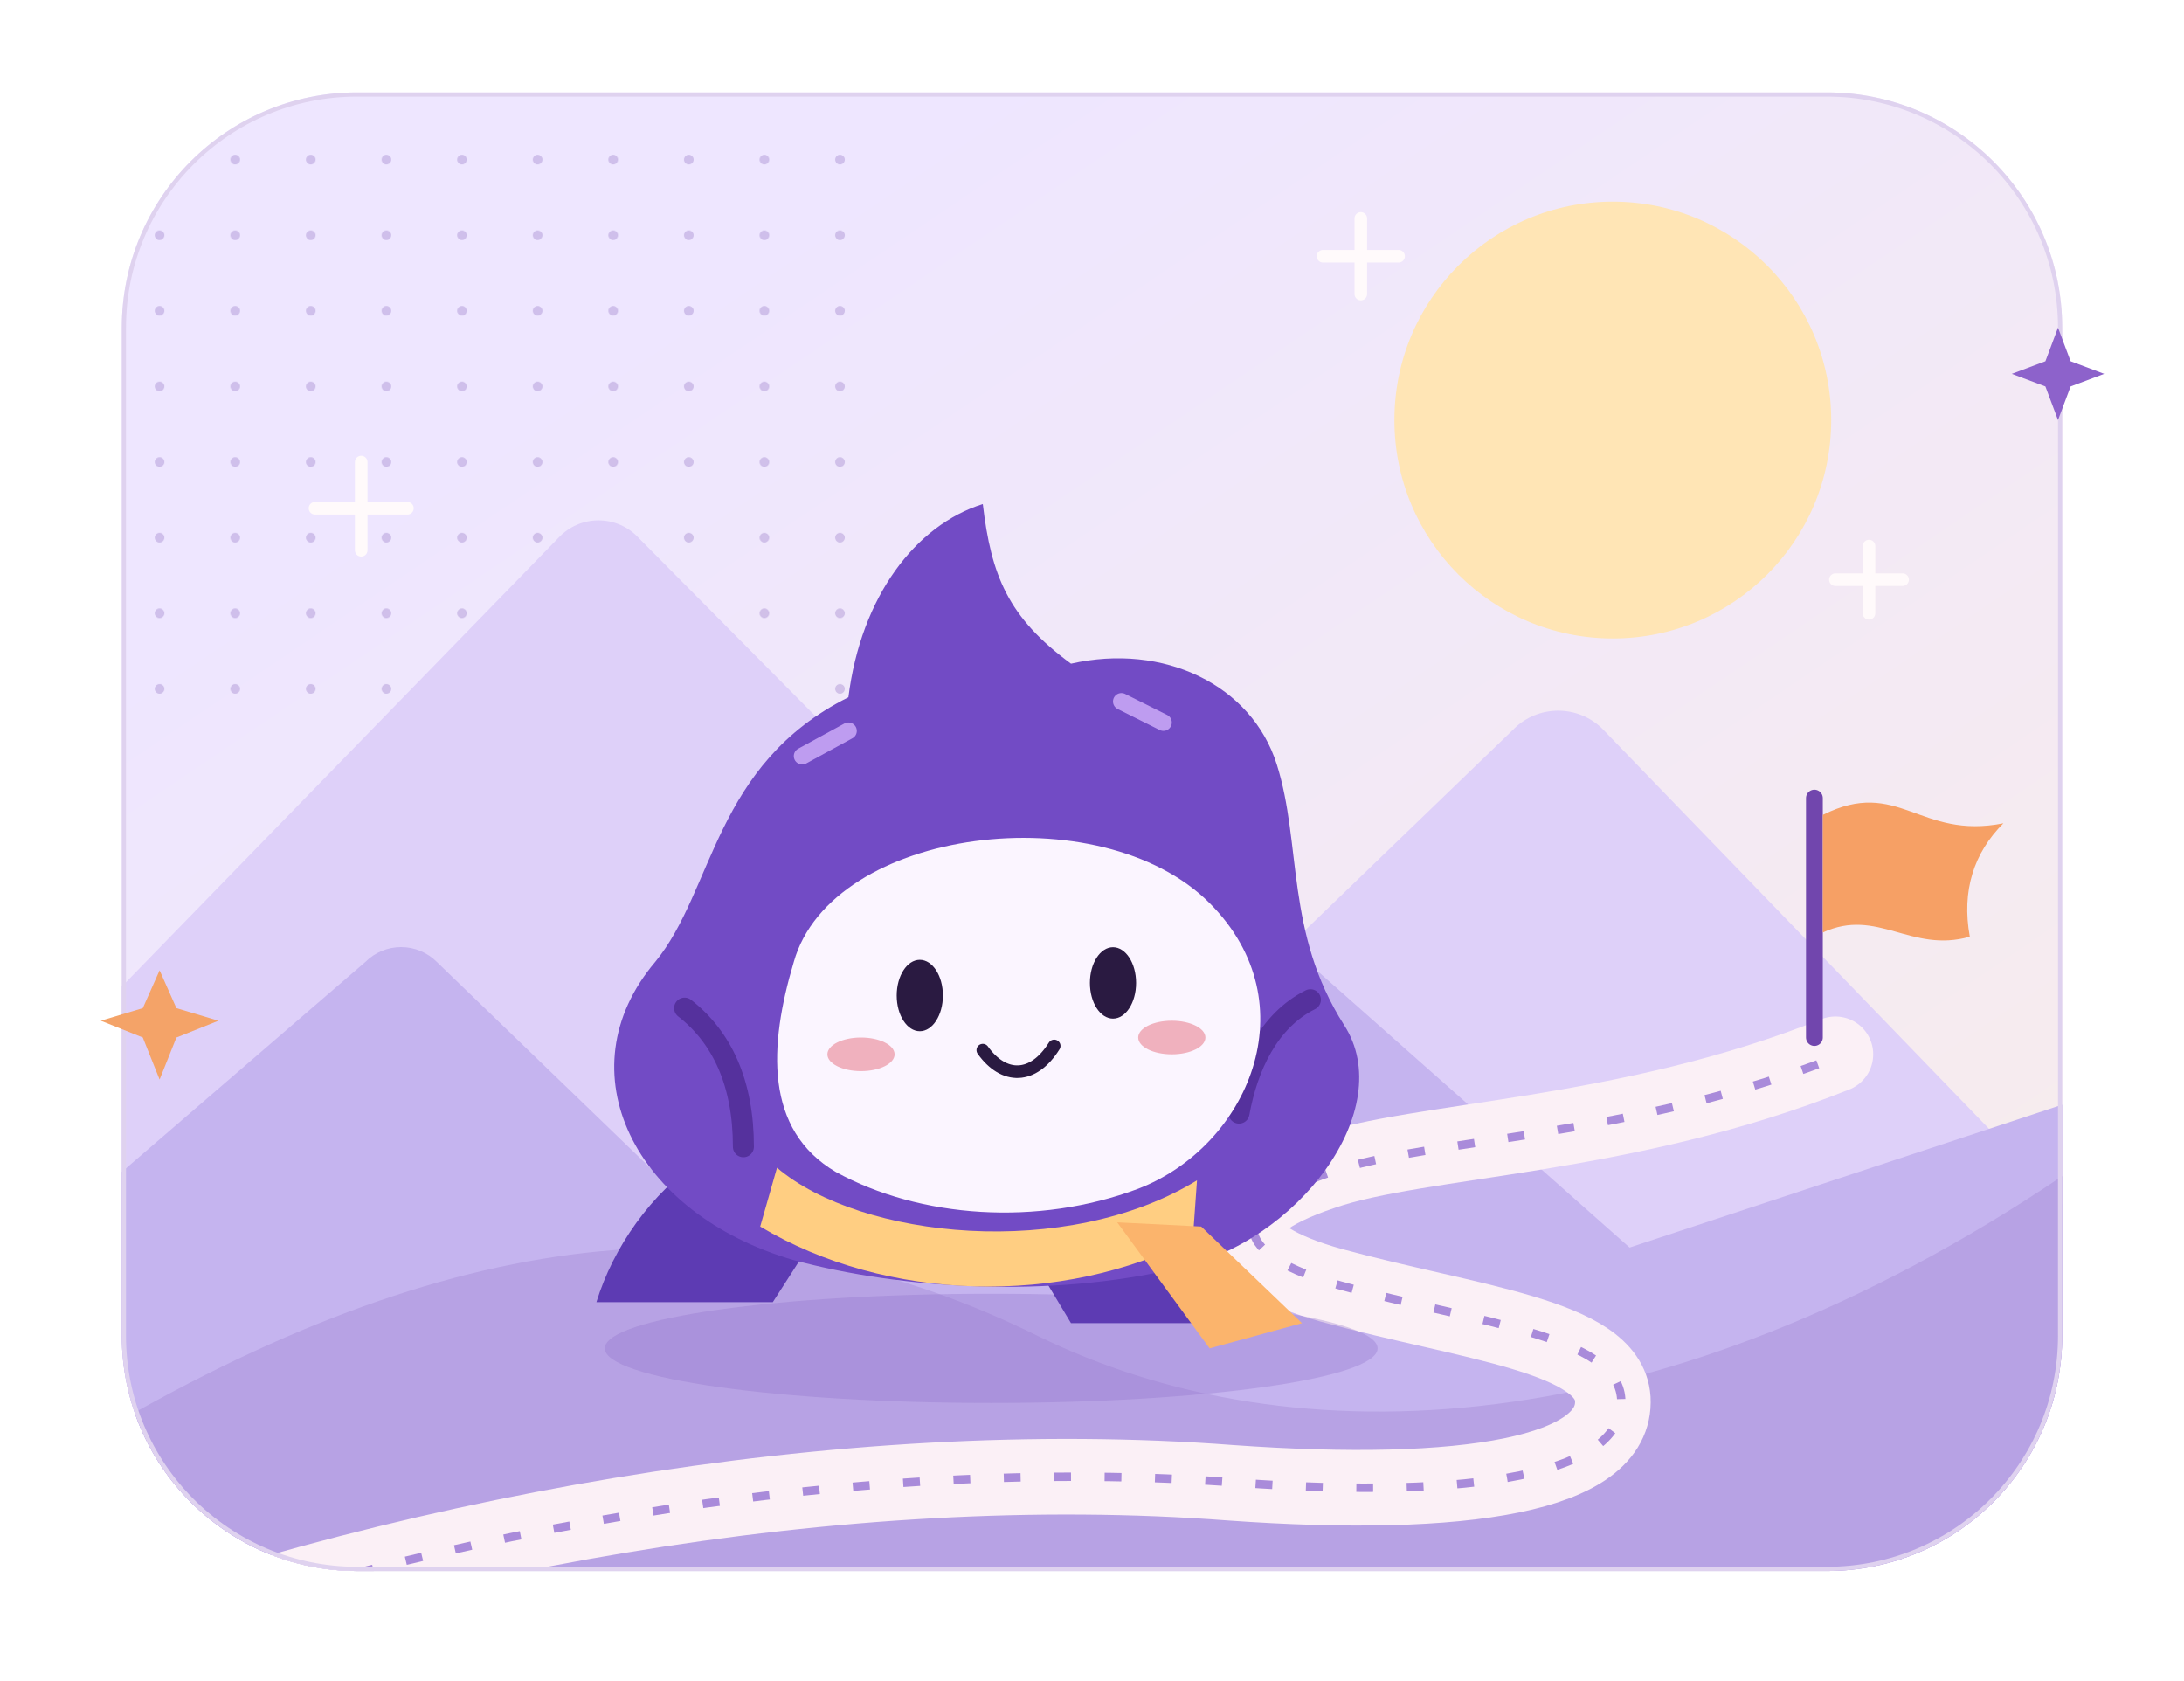
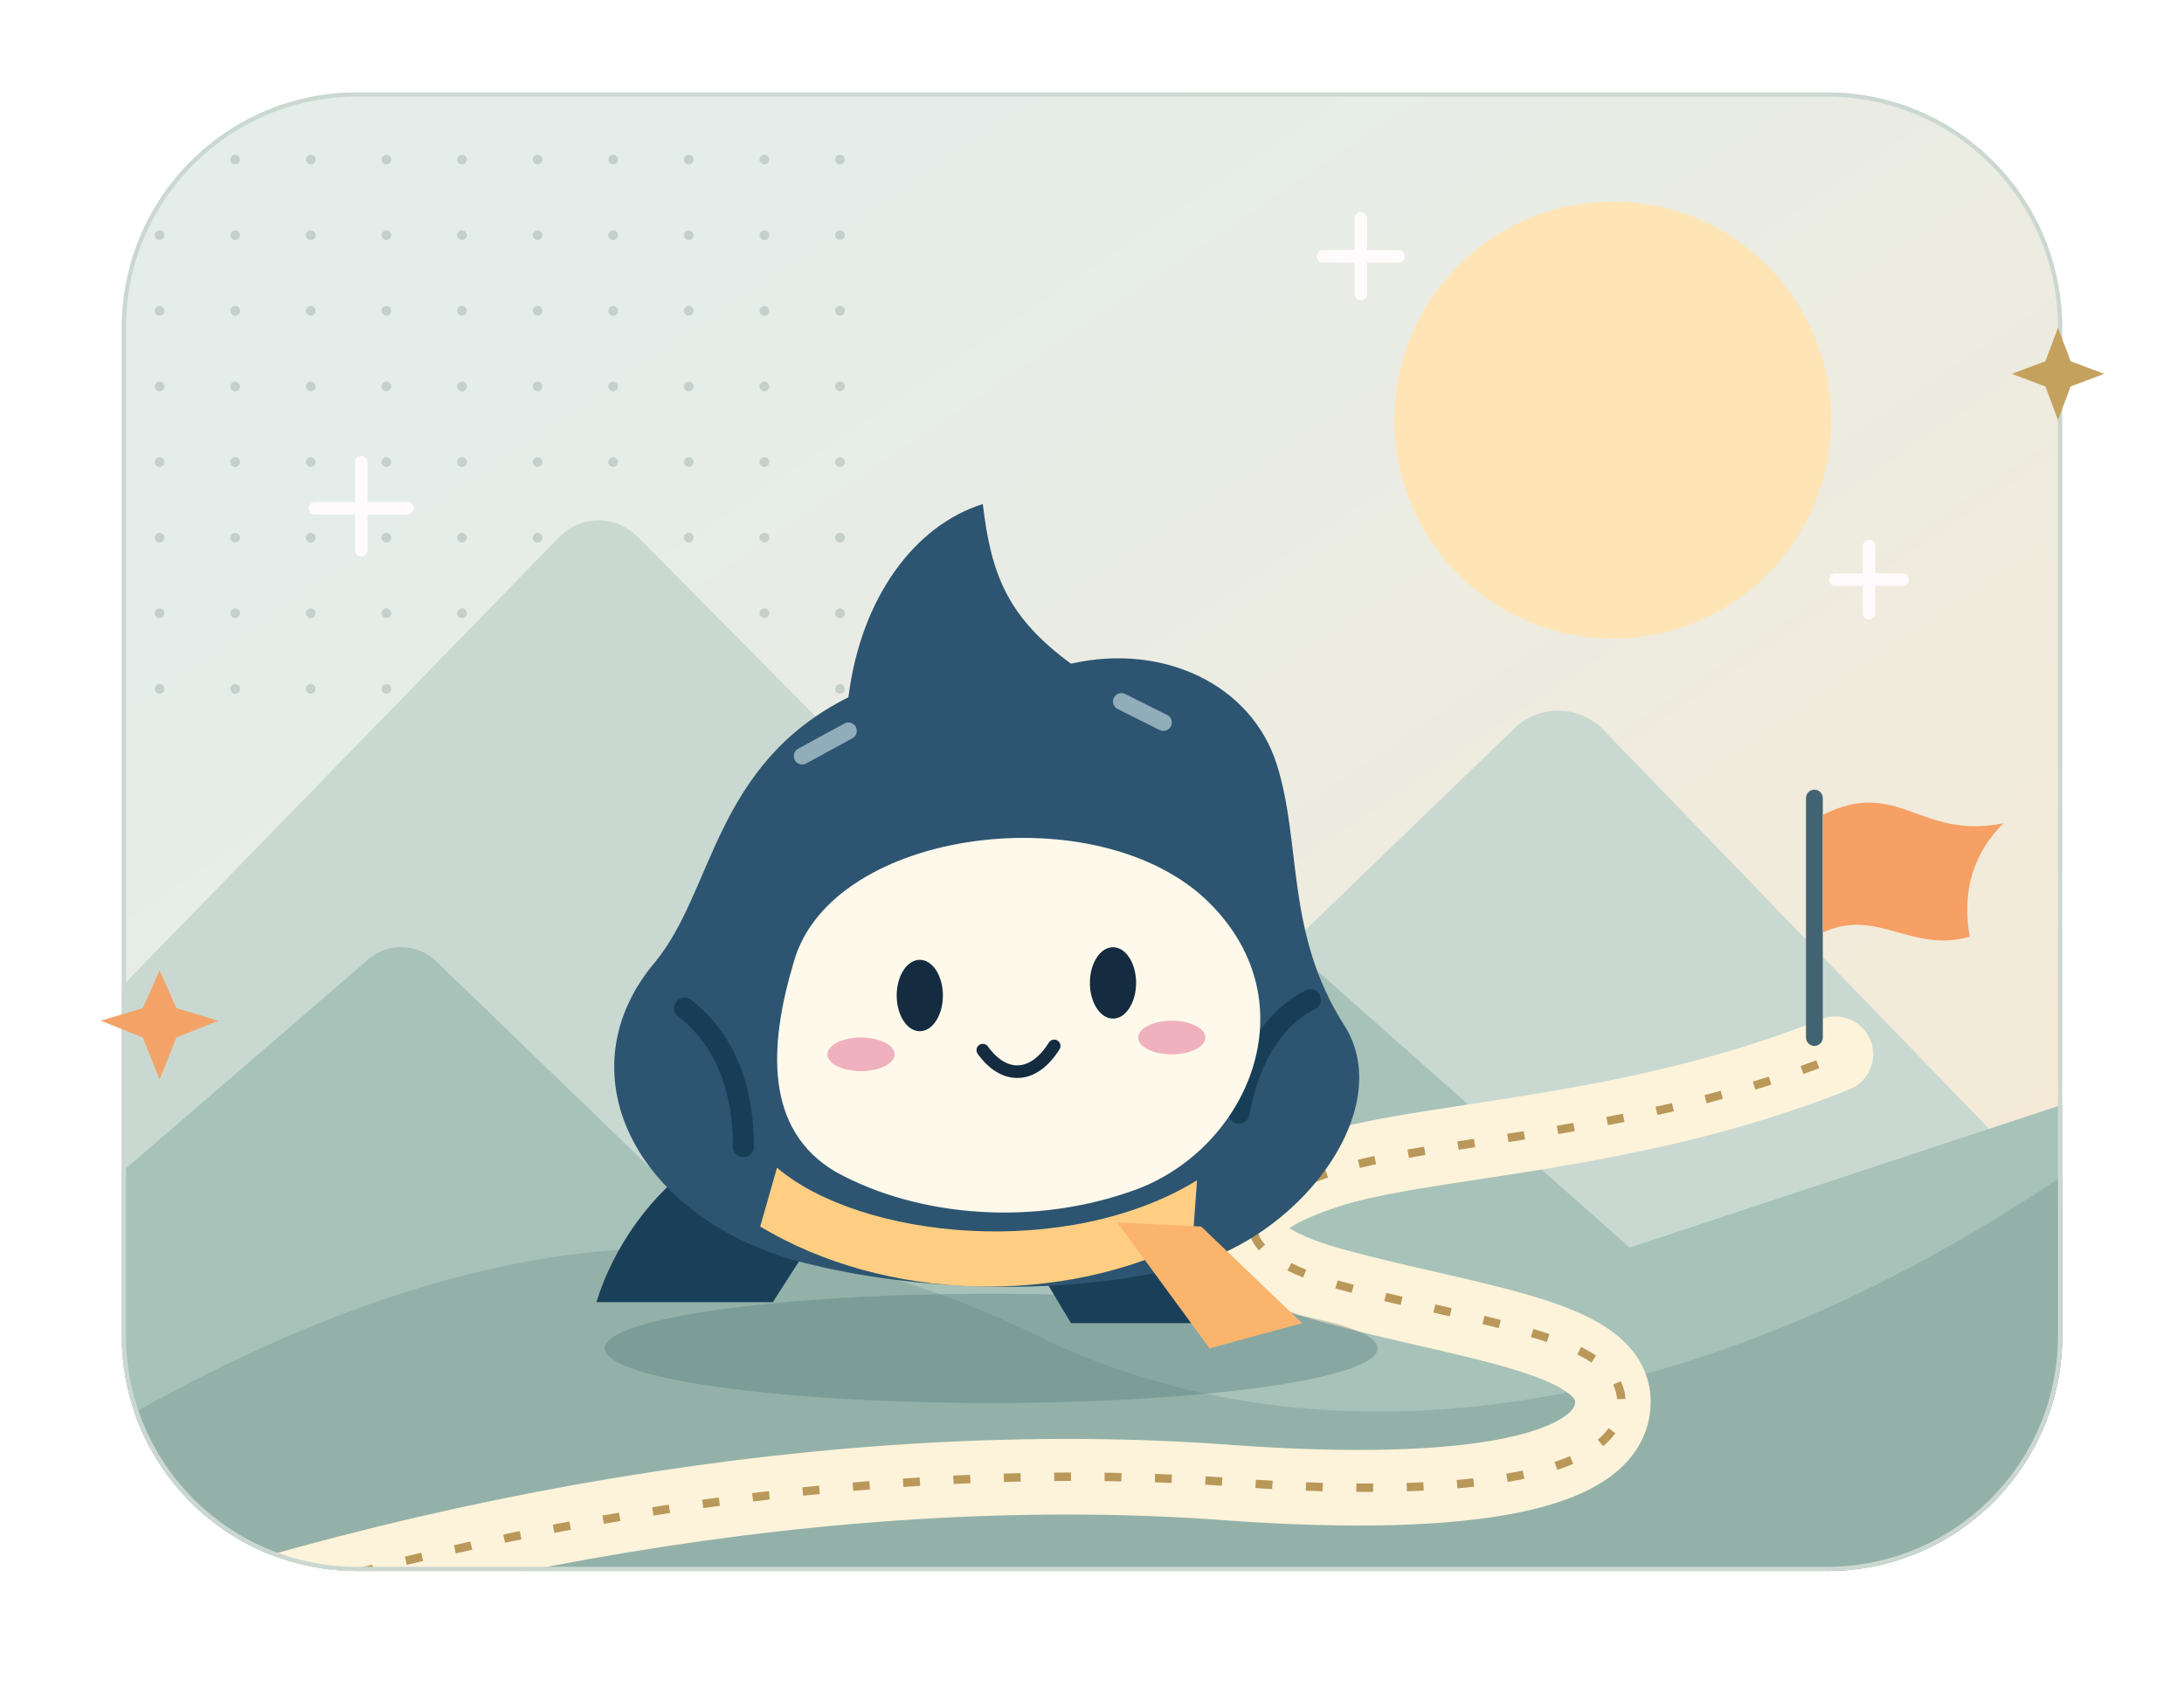
<svg xmlns="http://www.w3.org/2000/svg" width="520" height="400" viewBox="0 0 520 400" fill="none">
  <defs>
    <linearGradient id="sky" x1="200" x2="408" y1="42" y2="350" gradientUnits="userSpaceOnUse">
-       <stop stop-color="#eee6ff" />
-       <stop offset="1" stop-color="#f7eced" />
+       <stop stop-color="#e4edea" />
+       <stop offset="1" stop-color="#f6ead6" />
    </linearGradient>
    <pattern id="dots" width="18" height="18" patternUnits="userSpaceOnUse">
-       <circle cx="2" cy="2" r="1.15" fill="#9a7ec9" opacity=".37" />
+       <circle cx="2" cy="2" r="1.15" fill="#8b9e98" opacity=".37" />
    </pattern>
    <clipPath id="card">
      <rect x="29" y="22" width="462" height="352" rx="56" />
    </clipPath>
  </defs>
  <g clip-path="url(#card)">
    <path fill="url(#sky)" d="M29 22h462v352H29z" />
    <path fill="url(#dots)" d="M29 22h181v146H29z" />
    <circle cx="384" cy="100" r="52" fill="#ffe5b5" />
-     <path fill="#ded0f9" d="M24 240 133 128a13 13 0 0 1 19 0l125 126 84-81a15 15 0 0 1 21 1l116 120v78H24z" />
-     <path fill="#c5b4ef" d="m29 279 58-50a12 12 0 0 1 17 0l57 55 94-88a14 14 0 0 1 19 0l114 101 103-34v111H29z" />
-     <path fill="#b7a2e4" d="M29 338c86-49 153-52 218-20 61 30 149 26 244-38v95H29z" />
-     <path d="M3 400c91-35 198-54 290-47 56 4 92-2 91-20-1-15-34-18-67-27-25-7-29-18-2-27 23-8 72-8 122-28" stroke="#fbf0f6" stroke-width="18" stroke-linecap="round" />
-     <path d="M5 400c91-35 198-54 290-47 56 4 92-2 91-20-1-15-34-18-67-27-25-7-29-18-2-27 23-8 72-8 122-28" stroke="#a98bda" stroke-width="2" stroke-dasharray="4 8" />
-     <path d="M432 247v-57" stroke="#7146ad" stroke-width="4" stroke-linecap="round" />
+     <path fill="#c9d9d1" d="M24 240 133 128a13 13 0 0 1 19 0l125 126 84-81a15 15 0 0 1 21 1l116 120v78H24z" />
+     <path fill="#a7c2b9" d="m29 279 58-50a12 12 0 0 1 17 0l57 55 94-88a14 14 0 0 1 19 0l114 101 103-34v111H29z" />
+     <path fill="#93b1a8" d="M29 338c86-49 153-52 218-20 61 30 149 26 244-38v95H29z" />
+     <path d="M3 400c91-35 198-54 290-47 56 4 92-2 91-20-1-15-34-18-67-27-25-7-29-18-2-27 23-8 72-8 122-28" stroke="#fcf3da" stroke-width="18" stroke-linecap="round" />
+     <path d="M5 400c91-35 198-54 290-47 56 4 92-2 91-20-1-15-34-18-67-27-25-7-29-18-2-27 23-8 72-8 122-28" stroke="#ba985a" stroke-width="2" stroke-dasharray="4 8" />
+     <path d="M432 247v-57" stroke="#426372" stroke-width="4" stroke-linecap="round" />
    <path d="M434 194c18-9 23 6 43 2-7 7-10 16-8 27-14 4-22-7-35-1z" fill="#f6a065" />
    <path d="M86 131v-21m-11 11h22m227-51V52m-9 9h18m112 85v-16m-8 8h16" stroke="#fffafb" stroke-width="3" stroke-linecap="round" />
-     <ellipse cx="236" cy="321" rx="92" ry="13" fill="#8f6fc8" opacity=".32" />
-     <path d="M167 276c-12 8-21 21-25 34h42l18-28m61 0c19 7 34 17 37 33h-45l-18-30" fill="#5d3bb3" />
-     <path d="M202 166c3-24 16-41 32-46 2 17 6 27 21 38 22-5 43 5 49 24 6 19 2 40 16 62 13 20-11 52-40 58-30 7-65 5-91-2-38-11-55-45-33-71 14-17 14-47 46-63Z" fill="#724bc5" />
-     <path d="M163 240c9 7 14 18 14 33m135-35c-10 5-15 16-17 27" stroke="#55319d" stroke-width="5" stroke-linecap="round" />
-     <path d="M189 229c9-32 73-40 99-14 24 24 9 58-17 68-24 9-52 7-72-4-17-10-16-30-10-50z" fill="#fbf5ff" />
-     <ellipse cx="219" cy="237" rx="5.5" ry="8.5" fill="#2a1a41" />
-     <ellipse cx="265" cy="234" rx="5.5" ry="8.5" fill="#2a1a41" />
-     <path d="M234 250c5 7 12 7 17-1" stroke="#2a1a41" stroke-width="3" stroke-linecap="round" />
+     <ellipse cx="236" cy="321" rx="92" ry="13" fill="#486f71" opacity=".32" />
+     <path d="M167 276c-12 8-21 21-25 34h42l18-28m61 0c19 7 34 17 37 33h-45l-18-30" fill="#1a4059" />
+     <path d="M202 166c3-24 16-41 32-46 2 17 6 27 21 38 22-5 43 5 49 24 6 19 2 40 16 62 13 20-11 52-40 58-30 7-65 5-91-2-38-11-55-45-33-71 14-17 14-47 46-63Z" fill="#2d5571" />
+     <path d="M163 240c9 7 14 18 14 33m135-35c-10 5-15 16-17 27" stroke="#173e56" stroke-width="5" stroke-linecap="round" />
+     <path d="M189 229c9-32 73-40 99-14 24 24 9 58-17 68-24 9-52 7-72-4-17-10-16-30-10-50z" fill="#fff9eb" />
+     <ellipse cx="219" cy="237" rx="5.5" ry="8.5" fill="#142b40" />
+     <ellipse cx="265" cy="234" rx="5.5" ry="8.5" fill="#142b40" />
+     <path d="M234 250c5 7 12 7 17-1" stroke="#142b40" stroke-width="3" stroke-linecap="round" />
    <ellipse cx="205" cy="251" rx="8" ry="4" fill="#f0b1be" />
    <ellipse cx="279" cy="247" rx="8" ry="4" fill="#f0b1be" />
    <path d="M185 278c20 17 69 22 100 3l-1 14c-31 16-73 15-103-3l4-14z" fill="#ffce82" />
    <path d="m266 291 20 1 24 23-22 6z" fill="#fbb46c" />
-     <path d="m191 180 11-6m65-7 10 5" stroke="#be9cf0" stroke-linecap="round" stroke-width="4" />
+     <path d="m191 180 11-6m65-7 10 5" stroke="#90adb9" stroke-linecap="round" stroke-width="4" />
  </g>
-   <rect x="29.5" y="22.5" width="461" height="351" rx="55.5" stroke="#dfd2ef" />
+   <rect x="29.5" y="22.5" width="461" height="351" rx="55.5" stroke="#cbd8d1" />
  <path d="m38 231 4 9 10 3-10 4-4 10-4-10-10-4 10-3z" fill="#f4a368" />
-   <path d="m490 78 3 8 8 3-8 3-3 8-3-8-8-3 8-3z" fill="#8d62cb" />
+   <path d="m490 78 3 8 8 3-8 3-3 8-3-8-8-3 8-3z" fill="#c5a15e" />
</svg>
